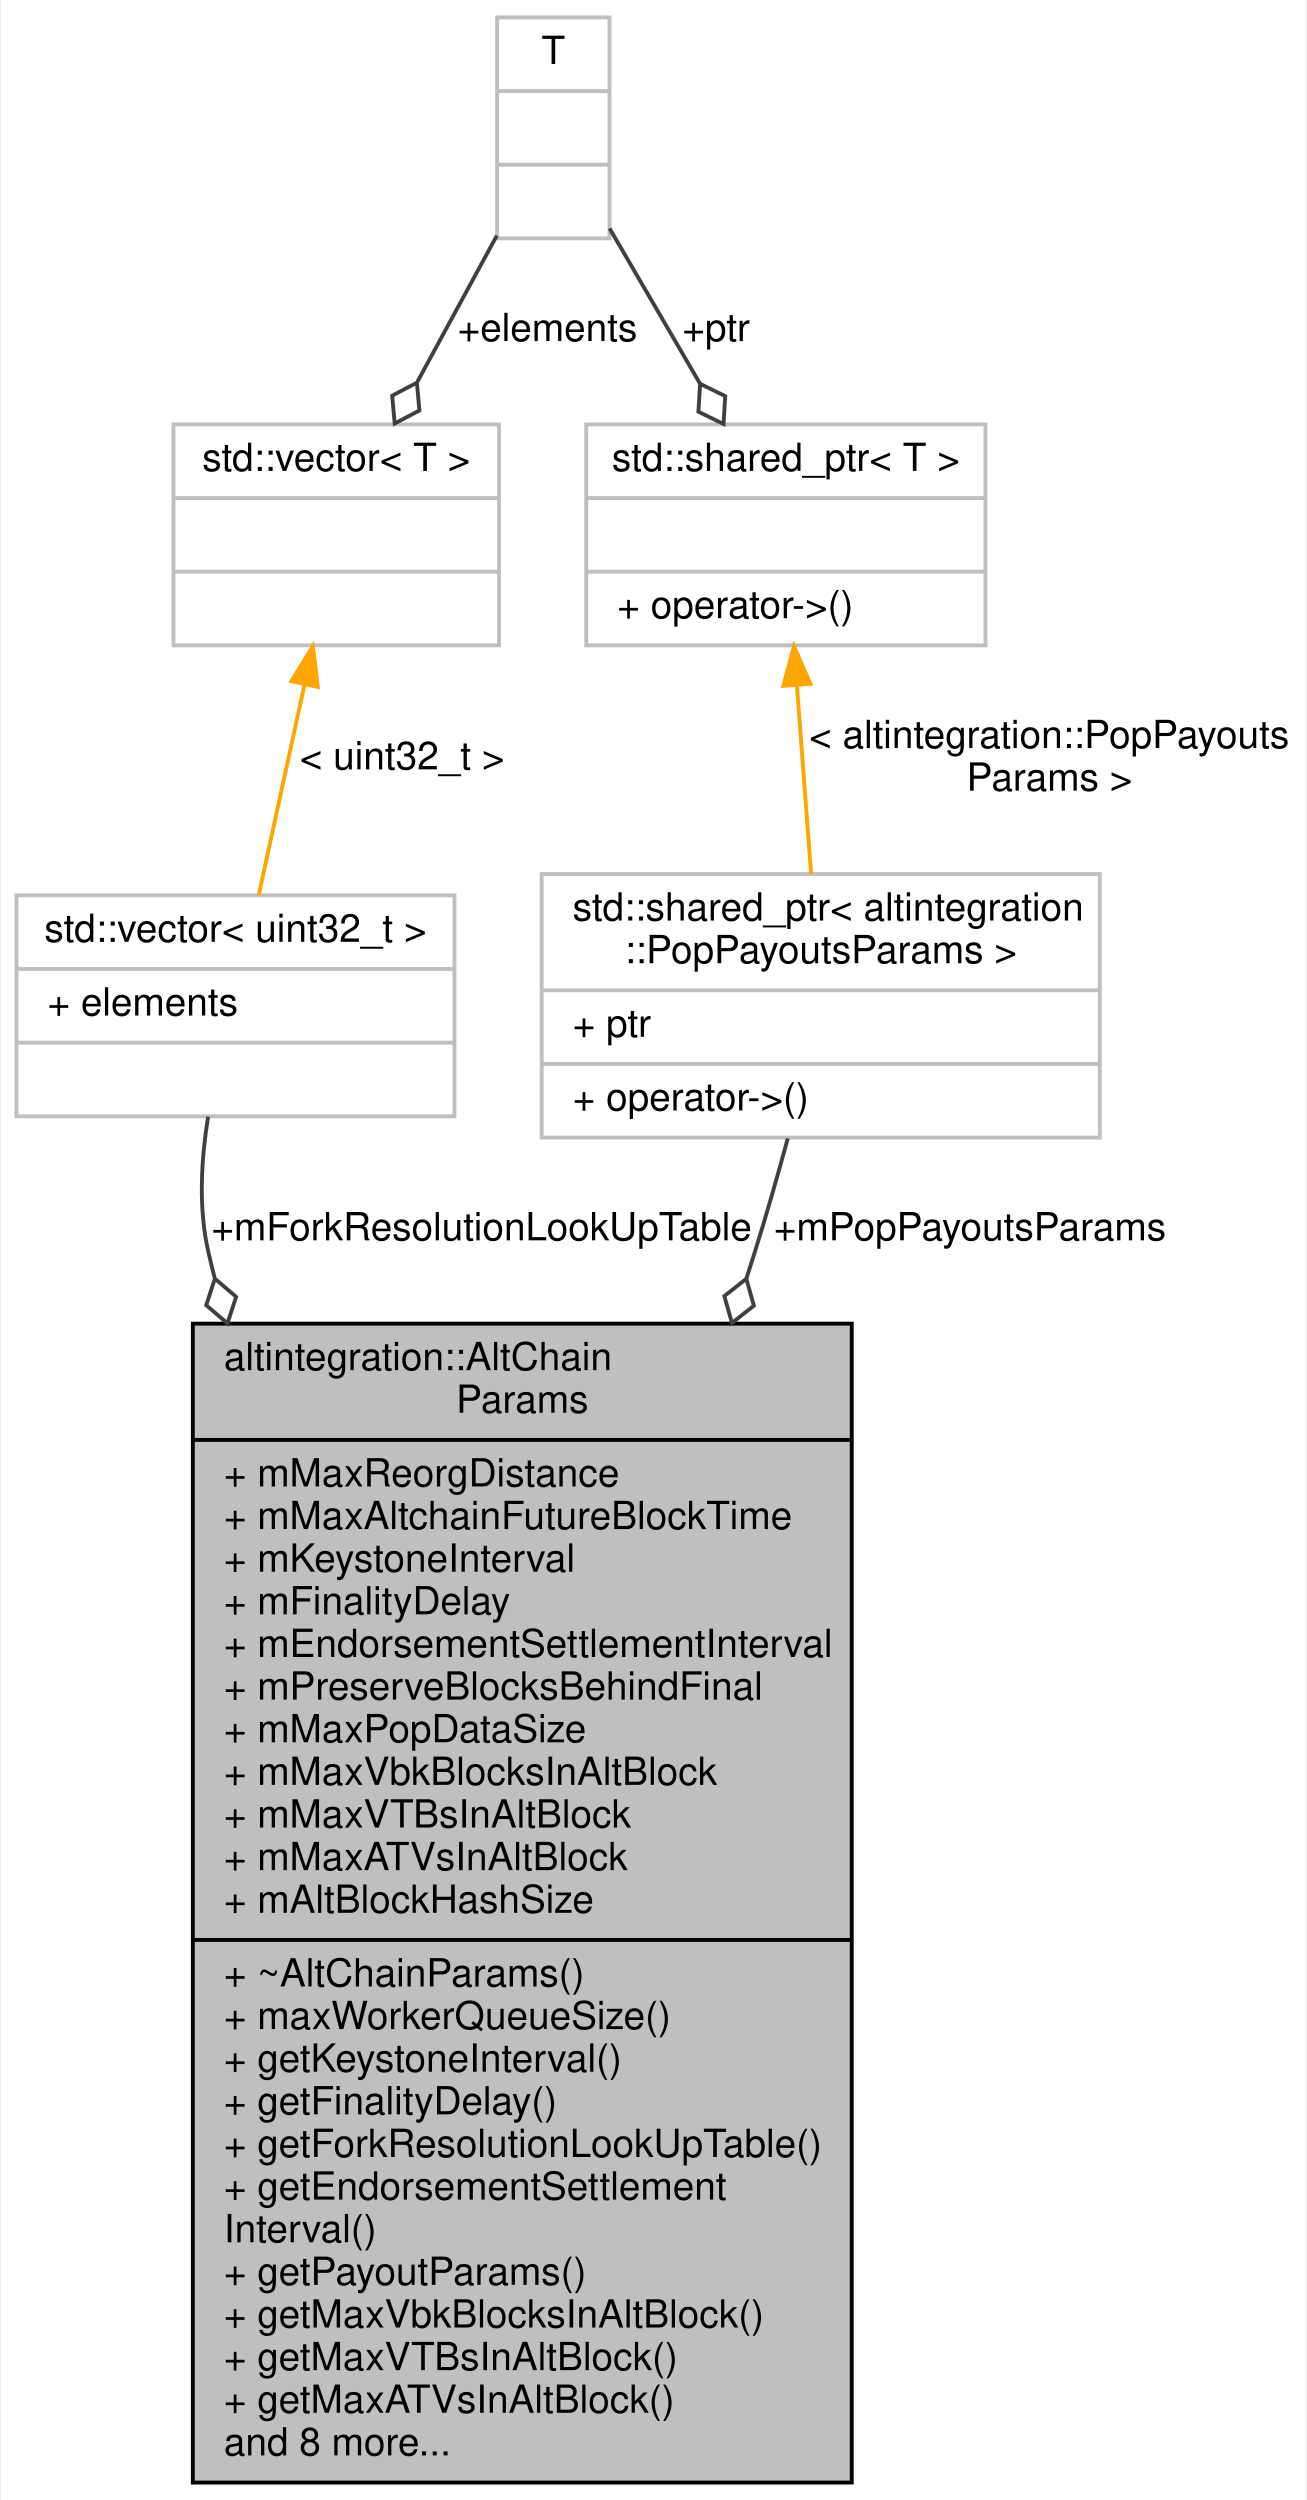
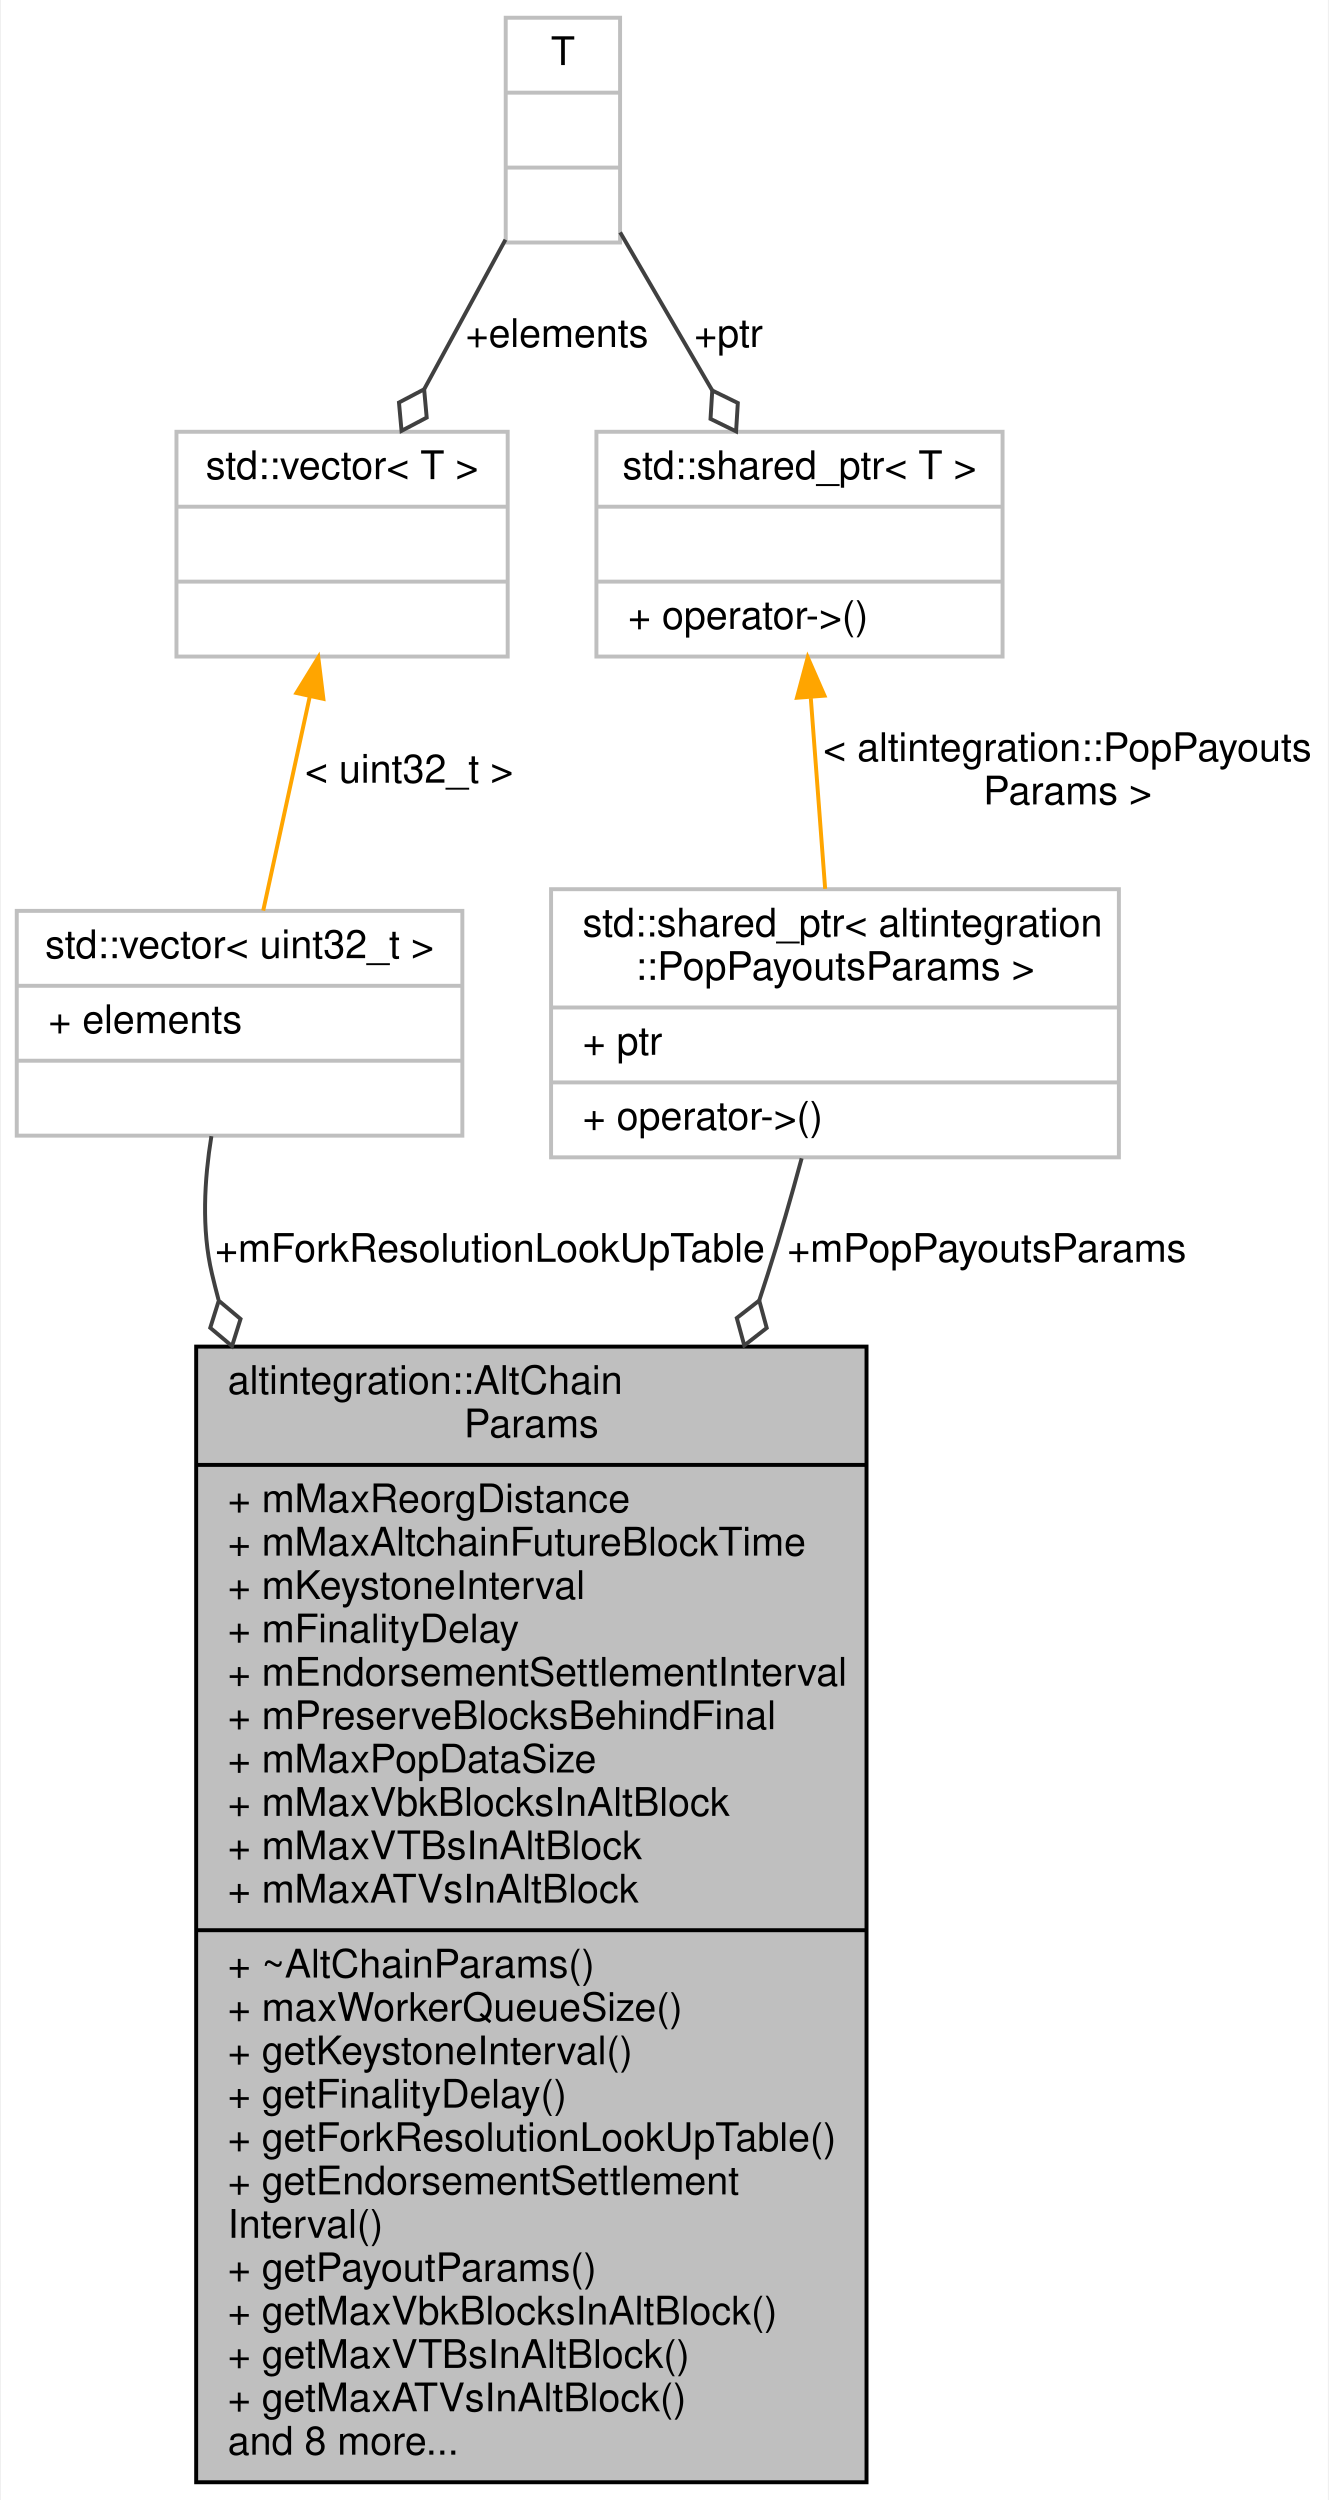
- <svg xmlns="http://www.w3.org/2000/svg" xmlns:xlink="http://www.w3.org/1999/xlink" width="337pt" height="645pt" viewBox="0.00 0.00 336.50 645.00">
-   <g id="graph0" class="graph" transform="scale(1 1) rotate(0) translate(4 641)">
-     <polygon fill="white" stroke="transparent" points="-4,4 -4,-641 332.5,-641 332.5,4 -4,4" />
+ <svg xmlns="http://www.w3.org/2000/svg" xmlns:xlink="http://www.w3.org/1999/xlink" width="337pt" height="634pt" viewBox="0.00 0.00 336.50 634.00">
+   <g id="graph0" class="graph" transform="scale(1 1) rotate(0) translate(4 630)">
+     <polygon fill="white" stroke="transparent" points="-4,4 -4,-630 332.5,-630 332.5,4 -4,4" />
    <g id="node1" class="node">
      <g id="a_node1">
        <a xlink:title="Base class for all Altchain-related configs.">
-           <polygon fill="#bfbfbf" stroke="black" points="45.5,-0.5 45.5,-299.5 215.5,-299.5 215.5,-0.5 45.5,-0.5" />
-           <text text-anchor="start" x="53.5" y="-287.5" font-family="Helvetica,sans-Serif" font-size="10.00">altintegration::AltChain</text>
-           <text text-anchor="middle" x="130.5" y="-276.5" font-family="Helvetica,sans-Serif" font-size="10.00">Params</text>
-           <polyline fill="none" stroke="black" points="45.5,-269.5 215.5,-269.5 " />
-           <text text-anchor="start" x="53.5" y="-257.5" font-family="Helvetica,sans-Serif" font-size="10.00">+ mMaxReorgDistance</text>
-           <text text-anchor="start" x="53.5" y="-246.5" font-family="Helvetica,sans-Serif" font-size="10.00">+ mMaxAltchainFutureBlockTime</text>
-           <text text-anchor="start" x="53.5" y="-235.5" font-family="Helvetica,sans-Serif" font-size="10.00">+ mKeystoneInterval</text>
-           <text text-anchor="start" x="53.5" y="-224.5" font-family="Helvetica,sans-Serif" font-size="10.00">+ mFinalityDelay</text>
-           <text text-anchor="start" x="53.5" y="-213.5" font-family="Helvetica,sans-Serif" font-size="10.00">+ mEndorsementSettlementInterval</text>
-           <text text-anchor="start" x="53.5" y="-202.5" font-family="Helvetica,sans-Serif" font-size="10.00">+ mPreserveBlocksBehindFinal</text>
-           <text text-anchor="start" x="53.5" y="-191.5" font-family="Helvetica,sans-Serif" font-size="10.00">+ mMaxPopDataSize</text>
-           <text text-anchor="start" x="53.5" y="-180.5" font-family="Helvetica,sans-Serif" font-size="10.00">+ mMaxVbkBlocksInAltBlock</text>
-           <text text-anchor="start" x="53.5" y="-169.5" font-family="Helvetica,sans-Serif" font-size="10.00">+ mMaxVTBsInAltBlock</text>
-           <text text-anchor="start" x="53.5" y="-158.5" font-family="Helvetica,sans-Serif" font-size="10.00">+ mMaxATVsInAltBlock</text>
-           <text text-anchor="start" x="53.5" y="-147.5" font-family="Helvetica,sans-Serif" font-size="10.00">+ mAltBlockHashSize</text>
+           <polygon fill="#bfbfbf" stroke="black" points="45.5,-0.5 45.5,-288.5 215.5,-288.5 215.5,-0.5 45.5,-0.5" />
+           <text text-anchor="start" x="53.5" y="-276.5" font-family="Helvetica,sans-Serif" font-size="10.00">altintegration::AltChain</text>
+           <text text-anchor="middle" x="130.5" y="-265.5" font-family="Helvetica,sans-Serif" font-size="10.00">Params</text>
+           <polyline fill="none" stroke="black" points="45.5,-258.5 215.5,-258.5 " />
+           <text text-anchor="start" x="53.5" y="-246.5" font-family="Helvetica,sans-Serif" font-size="10.00">+ mMaxReorgDistance</text>
+           <text text-anchor="start" x="53.5" y="-235.5" font-family="Helvetica,sans-Serif" font-size="10.00">+ mMaxAltchainFutureBlockTime</text>
+           <text text-anchor="start" x="53.5" y="-224.5" font-family="Helvetica,sans-Serif" font-size="10.00">+ mKeystoneInterval</text>
+           <text text-anchor="start" x="53.5" y="-213.5" font-family="Helvetica,sans-Serif" font-size="10.00">+ mFinalityDelay</text>
+           <text text-anchor="start" x="53.5" y="-202.5" font-family="Helvetica,sans-Serif" font-size="10.00">+ mEndorsementSettlementInterval</text>
+           <text text-anchor="start" x="53.5" y="-191.5" font-family="Helvetica,sans-Serif" font-size="10.00">+ mPreserveBlocksBehindFinal</text>
+           <text text-anchor="start" x="53.5" y="-180.5" font-family="Helvetica,sans-Serif" font-size="10.00">+ mMaxPopDataSize</text>
+           <text text-anchor="start" x="53.5" y="-169.5" font-family="Helvetica,sans-Serif" font-size="10.00">+ mMaxVbkBlocksInAltBlock</text>
+           <text text-anchor="start" x="53.5" y="-158.5" font-family="Helvetica,sans-Serif" font-size="10.00">+ mMaxVTBsInAltBlock</text>
+           <text text-anchor="start" x="53.5" y="-147.5" font-family="Helvetica,sans-Serif" font-size="10.00">+ mMaxATVsInAltBlock</text>
          <polyline fill="none" stroke="black" points="45.5,-140.5 215.5,-140.5 " />
          <text text-anchor="start" x="53.5" y="-128.5" font-family="Helvetica,sans-Serif" font-size="10.00">+ ~AltChainParams()</text>
          <text text-anchor="start" x="53.5" y="-117.5" font-family="Helvetica,sans-Serif" font-size="10.00">+ maxWorkerQueueSize()</text>
          <text text-anchor="start" x="53.5" y="-106.5" font-family="Helvetica,sans-Serif" font-size="10.00">+ getKeystoneInterval()</text>
          <text text-anchor="start" x="53.5" y="-95.5" font-family="Helvetica,sans-Serif" font-size="10.00">+ getFinalityDelay()</text>
          <text text-anchor="start" x="53.5" y="-84.5" font-family="Helvetica,sans-Serif" font-size="10.00">+ getForkResolutionLookUpTable()</text>
          <text text-anchor="start" x="53.5" y="-73.5" font-family="Helvetica,sans-Serif" font-size="10.00">+ getEndorsementSettlement</text>
          <text text-anchor="start" x="53.5" y="-62.5" font-family="Helvetica,sans-Serif" font-size="10.00">Interval()</text>
          <text text-anchor="start" x="53.5" y="-51.5" font-family="Helvetica,sans-Serif" font-size="10.00">+ getPayoutParams()</text>
          <text text-anchor="start" x="53.5" y="-40.5" font-family="Helvetica,sans-Serif" font-size="10.00">+ getMaxVbkBlocksInAltBlock()</text>
          <text text-anchor="start" x="53.5" y="-29.5" font-family="Helvetica,sans-Serif" font-size="10.00">+ getMaxVTBsInAltBlock()</text>
          <text text-anchor="start" x="53.5" y="-18.5" font-family="Helvetica,sans-Serif" font-size="10.00">+ getMaxATVsInAltBlock()</text>
          <text text-anchor="start" x="53.5" y="-7.5" font-family="Helvetica,sans-Serif" font-size="10.00">and 8 more...</text>
        </a>
      </g>
    </g>
    <g id="node2" class="node">
      <g id="a_node2">
        <a xlink:title=" ">
-           <polygon fill="white" stroke="#bfbfbf" points="0,-353 0,-410 113,-410 113,-353 0,-353" />
-           <text text-anchor="middle" x="56.5" y="-398" font-family="Helvetica,sans-Serif" font-size="10.00">std::vector&lt; uint32_t &gt;</text>
-           <polyline fill="none" stroke="#bfbfbf" points="0,-391 113,-391 " />
-           <text text-anchor="start" x="8" y="-379" font-family="Helvetica,sans-Serif" font-size="10.00">+ elements</text>
-           <polyline fill="none" stroke="#bfbfbf" points="0,-372 113,-372 " />
-           <text text-anchor="middle" x="56.5" y="-360" font-family="Helvetica,sans-Serif" font-size="10.00"> </text>
+           <polygon fill="white" stroke="#bfbfbf" points="0,-342 0,-399 113,-399 113,-342 0,-342" />
+           <text text-anchor="middle" x="56.5" y="-387" font-family="Helvetica,sans-Serif" font-size="10.00">std::vector&lt; uint32_t &gt;</text>
+           <polyline fill="none" stroke="#bfbfbf" points="0,-380 113,-380 " />
+           <text text-anchor="start" x="8" y="-368" font-family="Helvetica,sans-Serif" font-size="10.00">+ elements</text>
+           <polyline fill="none" stroke="#bfbfbf" points="0,-361 113,-361 " />
+           <text text-anchor="middle" x="56.5" y="-349" font-family="Helvetica,sans-Serif" font-size="10.00"> </text>
        </a>
      </g>
    </g>
    <g id="edge1" class="edge">
-       <path fill="none" stroke="#404040" d="M49.44,-352.89C47.66,-341.93 46.91,-329.28 49.5,-318 50.01,-315.8 50.54,-313.59 51.11,-311.39" />
-       <polygon fill="none" stroke="#404040" points="51.19,-311.11 48.96,-304.25 54.44,-299.56 56.67,-306.42 51.19,-311.11" />
-       <text text-anchor="middle" x="120" y="-321" font-family="Helvetica,sans-Serif" font-size="10.00"> +mForkResolutionLookUpTable</text>
+       <path fill="none" stroke="#404040" d="M49.36,-341.87C47.58,-330.91 46.83,-318.26 49.5,-307 50.02,-304.81 50.57,-302.61 51.16,-300.41" />
+       <polygon fill="none" stroke="#404040" points="51.23,-300.15 49.07,-293.27 54.59,-288.63 56.75,-295.51 51.23,-300.15" />
+       <text text-anchor="middle" x="120" y="-310" font-family="Helvetica,sans-Serif" font-size="10.00"> +mForkResolutionLookUpTable</text>
    </g>
    <g id="node3" class="node">
      <g id="a_node3">
        <a xlink:title=" ">
-           <polygon fill="white" stroke="#bfbfbf" points="40.5,-474.5 40.5,-531.5 124.5,-531.5 124.5,-474.5 40.5,-474.5" />
-           <text text-anchor="middle" x="82.5" y="-519.5" font-family="Helvetica,sans-Serif" font-size="10.00">std::vector&lt; T &gt;</text>
-           <polyline fill="none" stroke="#bfbfbf" points="40.5,-512.5 124.5,-512.5 " />
-           <text text-anchor="middle" x="82.5" y="-500.5" font-family="Helvetica,sans-Serif" font-size="10.00"> </text>
-           <polyline fill="none" stroke="#bfbfbf" points="40.5,-493.5 124.5,-493.5 " />
-           <text text-anchor="middle" x="82.5" y="-481.5" font-family="Helvetica,sans-Serif" font-size="10.00"> </text>
+           <polygon fill="white" stroke="#bfbfbf" points="40.5,-463.5 40.5,-520.5 124.5,-520.5 124.5,-463.5 40.5,-463.5" />
+           <text text-anchor="middle" x="82.5" y="-508.5" font-family="Helvetica,sans-Serif" font-size="10.00">std::vector&lt; T &gt;</text>
+           <polyline fill="none" stroke="#bfbfbf" points="40.5,-501.5 124.5,-501.5 " />
+           <text text-anchor="middle" x="82.5" y="-489.5" font-family="Helvetica,sans-Serif" font-size="10.00"> </text>
+           <polyline fill="none" stroke="#bfbfbf" points="40.5,-482.5 124.5,-482.5 " />
+           <text text-anchor="middle" x="82.5" y="-470.5" font-family="Helvetica,sans-Serif" font-size="10.00"> </text>
        </a>
      </g>
    </g>
    <g id="edge2" class="edge">
-       <path fill="none" stroke="orange" d="M74.3,-464.33C70.48,-446.74 66,-426.18 62.5,-410.07" />
-       <polygon fill="orange" stroke="orange" points="70.92,-465.26 76.47,-474.28 77.76,-463.77 70.92,-465.26" />
-       <text text-anchor="middle" x="99.5" y="-442.5" font-family="Helvetica,sans-Serif" font-size="10.00"> &lt; uint32_t &gt;</text>
+       <path fill="none" stroke="orange" d="M74.3,-453.33C70.48,-435.74 66,-415.18 62.5,-399.07" />
+       <polygon fill="orange" stroke="orange" points="70.92,-454.26 76.47,-463.28 77.76,-452.77 70.92,-454.26" />
+       <text text-anchor="middle" x="99.5" y="-431.5" font-family="Helvetica,sans-Serif" font-size="10.00"> &lt; uint32_t &gt;</text>
    </g>
    <g id="node4" class="node">
      <g id="a_node4">
        <a xlink:title=" ">
-           <polygon fill="white" stroke="#bfbfbf" points="124,-579.5 124,-636.5 153,-636.5 153,-579.5 124,-579.5" />
-           <text text-anchor="middle" x="138.5" y="-624.5" font-family="Helvetica,sans-Serif" font-size="10.00">T</text>
-           <polyline fill="none" stroke="#bfbfbf" points="124,-617.5 153,-617.5 " />
-           <text text-anchor="middle" x="138.5" y="-605.5" font-family="Helvetica,sans-Serif" font-size="10.00"> </text>
-           <polyline fill="none" stroke="#bfbfbf" points="124,-598.5 153,-598.5 " />
-           <text text-anchor="middle" x="138.5" y="-586.5" font-family="Helvetica,sans-Serif" font-size="10.00"> </text>
+           <polygon fill="white" stroke="#bfbfbf" points="124,-568.5 124,-625.5 153,-625.5 153,-568.5 124,-568.5" />
+           <text text-anchor="middle" x="138.5" y="-613.5" font-family="Helvetica,sans-Serif" font-size="10.00">T</text>
+           <polyline fill="none" stroke="#bfbfbf" points="124,-606.5 153,-606.5 " />
+           <text text-anchor="middle" x="138.5" y="-594.5" font-family="Helvetica,sans-Serif" font-size="10.00"> </text>
+           <polyline fill="none" stroke="#bfbfbf" points="124,-587.5 153,-587.5 " />
+           <text text-anchor="middle" x="138.5" y="-575.5" font-family="Helvetica,sans-Serif" font-size="10.00"> </text>
        </a>
      </g>
    </g>
    <g id="edge3" class="edge">
-       <path fill="none" stroke="#404040" d="M123.93,-580.21C117.67,-568.68 110.22,-554.99 103.39,-542.42" />
-       <polygon fill="none" stroke="#404040" points="103.31,-542.28 96.93,-538.92 97.58,-531.74 103.96,-535.1 103.31,-542.28" />
-       <text text-anchor="middle" x="137" y="-553" font-family="Helvetica,sans-Serif" font-size="10.00"> +elements</text>
+       <path fill="none" stroke="#404040" d="M123.93,-569.21C117.67,-557.68 110.22,-543.99 103.39,-531.42" />
+       <polygon fill="none" stroke="#404040" points="103.31,-531.28 96.93,-527.92 97.58,-520.74 103.96,-524.1 103.31,-531.28" />
+       <text text-anchor="middle" x="137" y="-542" font-family="Helvetica,sans-Serif" font-size="10.00"> +elements</text>
    </g>
    <g id="node6" class="node">
      <g id="a_node6">
        <a xlink:title=" ">
-           <polygon fill="white" stroke="#bfbfbf" points="147,-474.5 147,-531.5 250,-531.5 250,-474.5 147,-474.5" />
-           <text text-anchor="middle" x="198.5" y="-519.5" font-family="Helvetica,sans-Serif" font-size="10.00">std::shared_ptr&lt; T &gt;</text>
-           <polyline fill="none" stroke="#bfbfbf" points="147,-512.5 250,-512.5 " />
-           <text text-anchor="middle" x="198.5" y="-500.5" font-family="Helvetica,sans-Serif" font-size="10.00"> </text>
-           <polyline fill="none" stroke="#bfbfbf" points="147,-493.5 250,-493.5 " />
-           <text text-anchor="start" x="155" y="-481.5" font-family="Helvetica,sans-Serif" font-size="10.00">+ operator-&gt;()</text>
+           <polygon fill="white" stroke="#bfbfbf" points="147,-463.5 147,-520.5 250,-520.5 250,-463.5 147,-463.5" />
+           <text text-anchor="middle" x="198.5" y="-508.5" font-family="Helvetica,sans-Serif" font-size="10.00">std::shared_ptr&lt; T &gt;</text>
+           <polyline fill="none" stroke="#bfbfbf" points="147,-501.5 250,-501.5 " />
+           <text text-anchor="middle" x="198.5" y="-489.5" font-family="Helvetica,sans-Serif" font-size="10.00"> </text>
+           <polyline fill="none" stroke="#bfbfbf" points="147,-482.5 250,-482.5 " />
+           <text text-anchor="start" x="155" y="-470.5" font-family="Helvetica,sans-Serif" font-size="10.00">+ operator-&gt;()</text>
        </a>
      </g>
    </g>
    <g id="edge6" class="edge">
-       <path fill="none" stroke="#404040" d="M153.02,-582.07C160.03,-570.04 168.59,-555.35 176.38,-541.97" />
-       <polygon fill="none" stroke="#404040" points="176.38,-541.97 175.94,-534.77 182.42,-531.6 182.86,-538.8 176.38,-541.97" />
-       <text text-anchor="middle" x="180.5" y="-553" font-family="Helvetica,sans-Serif" font-size="10.00"> +ptr</text>
+       <path fill="none" stroke="#404040" d="M153.02,-571.07C160.03,-559.04 168.59,-544.35 176.38,-530.97" />
+       <polygon fill="none" stroke="#404040" points="176.38,-530.97 175.94,-523.77 182.42,-520.6 182.86,-527.8 176.38,-530.97" />
+       <text text-anchor="middle" x="180.5" y="-542" font-family="Helvetica,sans-Serif" font-size="10.00"> +ptr</text>
    </g>
    <g id="node5" class="node">
      <g id="a_node5">
        <a xlink:title=" ">
-           <polygon fill="white" stroke="#bfbfbf" points="135.5,-347.5 135.5,-415.5 279.5,-415.5 279.5,-347.5 135.5,-347.5" />
-           <text text-anchor="start" x="143.5" y="-403.5" font-family="Helvetica,sans-Serif" font-size="10.00">std::shared_ptr&lt; altintegration</text>
-           <text text-anchor="middle" x="207.5" y="-392.5" font-family="Helvetica,sans-Serif" font-size="10.00">::PopPayoutsParams &gt;</text>
-           <polyline fill="none" stroke="#bfbfbf" points="135.5,-385.5 279.5,-385.5 " />
-           <text text-anchor="start" x="143.5" y="-373.5" font-family="Helvetica,sans-Serif" font-size="10.00">+ ptr</text>
-           <polyline fill="none" stroke="#bfbfbf" points="135.5,-366.5 279.5,-366.5 " />
-           <text text-anchor="start" x="143.5" y="-354.5" font-family="Helvetica,sans-Serif" font-size="10.00">+ operator-&gt;()</text>
+           <polygon fill="white" stroke="#bfbfbf" points="135.5,-336.5 135.5,-404.5 279.5,-404.5 279.5,-336.5 135.5,-336.5" />
+           <text text-anchor="start" x="143.5" y="-392.5" font-family="Helvetica,sans-Serif" font-size="10.00">std::shared_ptr&lt; altintegration</text>
+           <text text-anchor="middle" x="207.5" y="-381.5" font-family="Helvetica,sans-Serif" font-size="10.00">::PopPayoutsParams &gt;</text>
+           <polyline fill="none" stroke="#bfbfbf" points="135.5,-374.5 279.5,-374.5 " />
+           <text text-anchor="start" x="143.5" y="-362.5" font-family="Helvetica,sans-Serif" font-size="10.00">+ ptr</text>
+           <polyline fill="none" stroke="#bfbfbf" points="135.5,-355.5 279.5,-355.5 " />
+           <text text-anchor="start" x="143.5" y="-343.5" font-family="Helvetica,sans-Serif" font-size="10.00">+ operator-&gt;()</text>
        </a>
      </g>
    </g>
    <g id="edge4" class="edge">
-       <path fill="none" stroke="#404040" d="M198.99,-347.27C196.41,-337.77 193.47,-327.44 190.5,-318 189.79,-315.74 189.07,-313.47 188.33,-311.18" />
-       <polygon fill="none" stroke="#404040" points="188.3,-311.08 182.64,-306.61 184.59,-299.67 190.25,-304.14 188.3,-311.08" />
-       <text text-anchor="middle" x="246" y="-321" font-family="Helvetica,sans-Serif" font-size="10.00"> +mPopPayoutsParams</text>
+       <path fill="none" stroke="#404040" d="M199.05,-336.25C196.48,-326.75 193.52,-316.42 190.5,-307 189.78,-304.76 189.05,-302.5 188.3,-300.23" />
+       <polygon fill="none" stroke="#404040" points="188.29,-300.19 182.6,-295.75 184.5,-288.8 190.19,-293.23 188.29,-300.19" />
+       <text text-anchor="middle" x="246" y="-310" font-family="Helvetica,sans-Serif" font-size="10.00"> +mPopPayoutsParams</text>
    </g>
    <g id="edge5" class="edge">
-       <path fill="none" stroke="orange" d="M201.37,-463.95C202.54,-448.4 203.88,-430.58 205.01,-415.59" />
-       <polygon fill="orange" stroke="orange" points="197.85,-464.05 200.59,-474.28 204.83,-464.58 197.85,-464.05" />
-       <text text-anchor="start" x="204.5" y="-448" font-family="Helvetica,sans-Serif" font-size="10.00"> &lt; altintegration::PopPayouts</text>
-       <text text-anchor="middle" x="266.5" y="-437" font-family="Helvetica,sans-Serif" font-size="10.00">Params &gt;</text>
+       <path fill="none" stroke="orange" d="M201.37,-452.95C202.54,-437.4 203.88,-419.58 205.01,-404.59" />
+       <polygon fill="orange" stroke="orange" points="197.85,-453.05 200.59,-463.28 204.83,-453.58 197.85,-453.05" />
+       <text text-anchor="start" x="204.5" y="-437" font-family="Helvetica,sans-Serif" font-size="10.00"> &lt; altintegration::PopPayouts</text>
+       <text text-anchor="middle" x="266.5" y="-426" font-family="Helvetica,sans-Serif" font-size="10.00">Params &gt;</text>
    </g>
  </g>
</svg>
